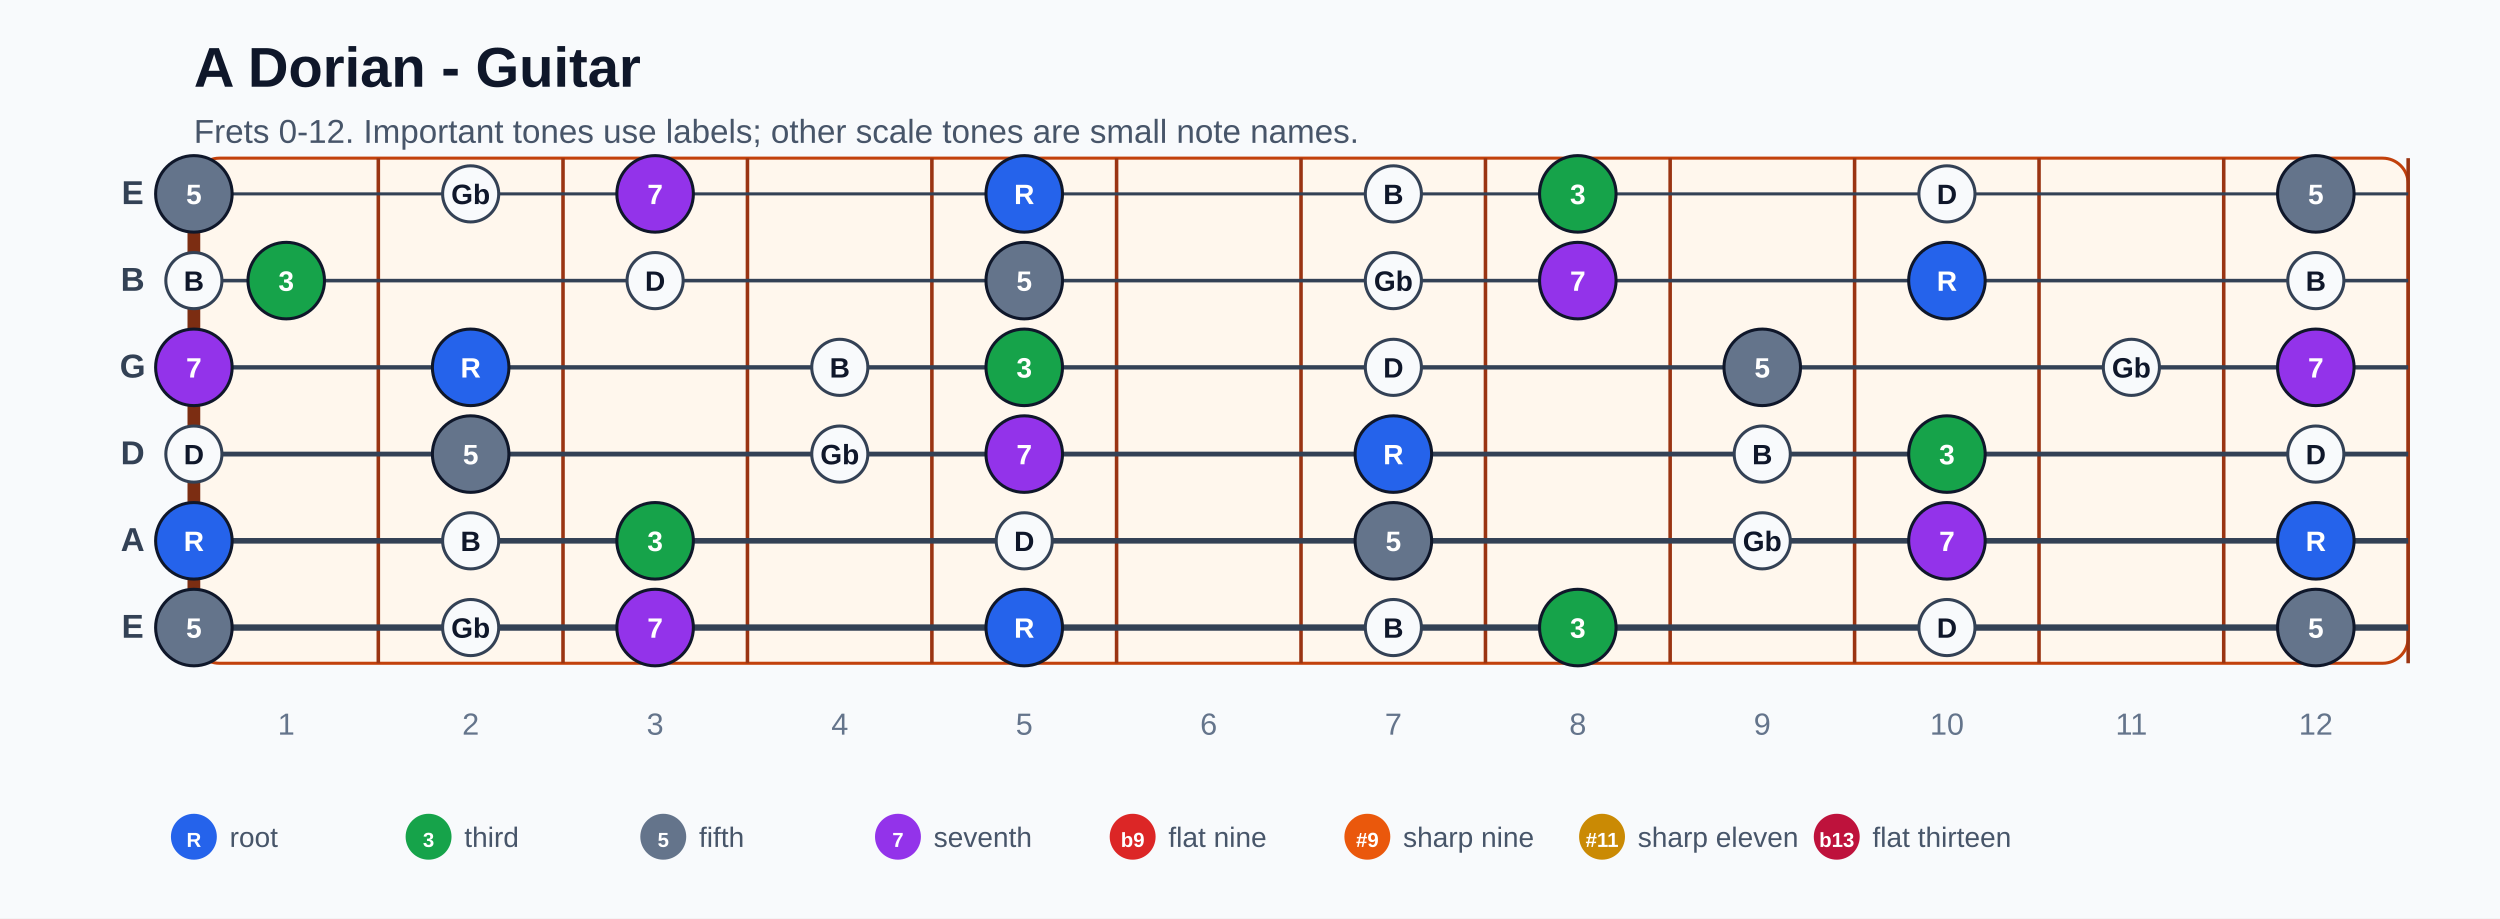
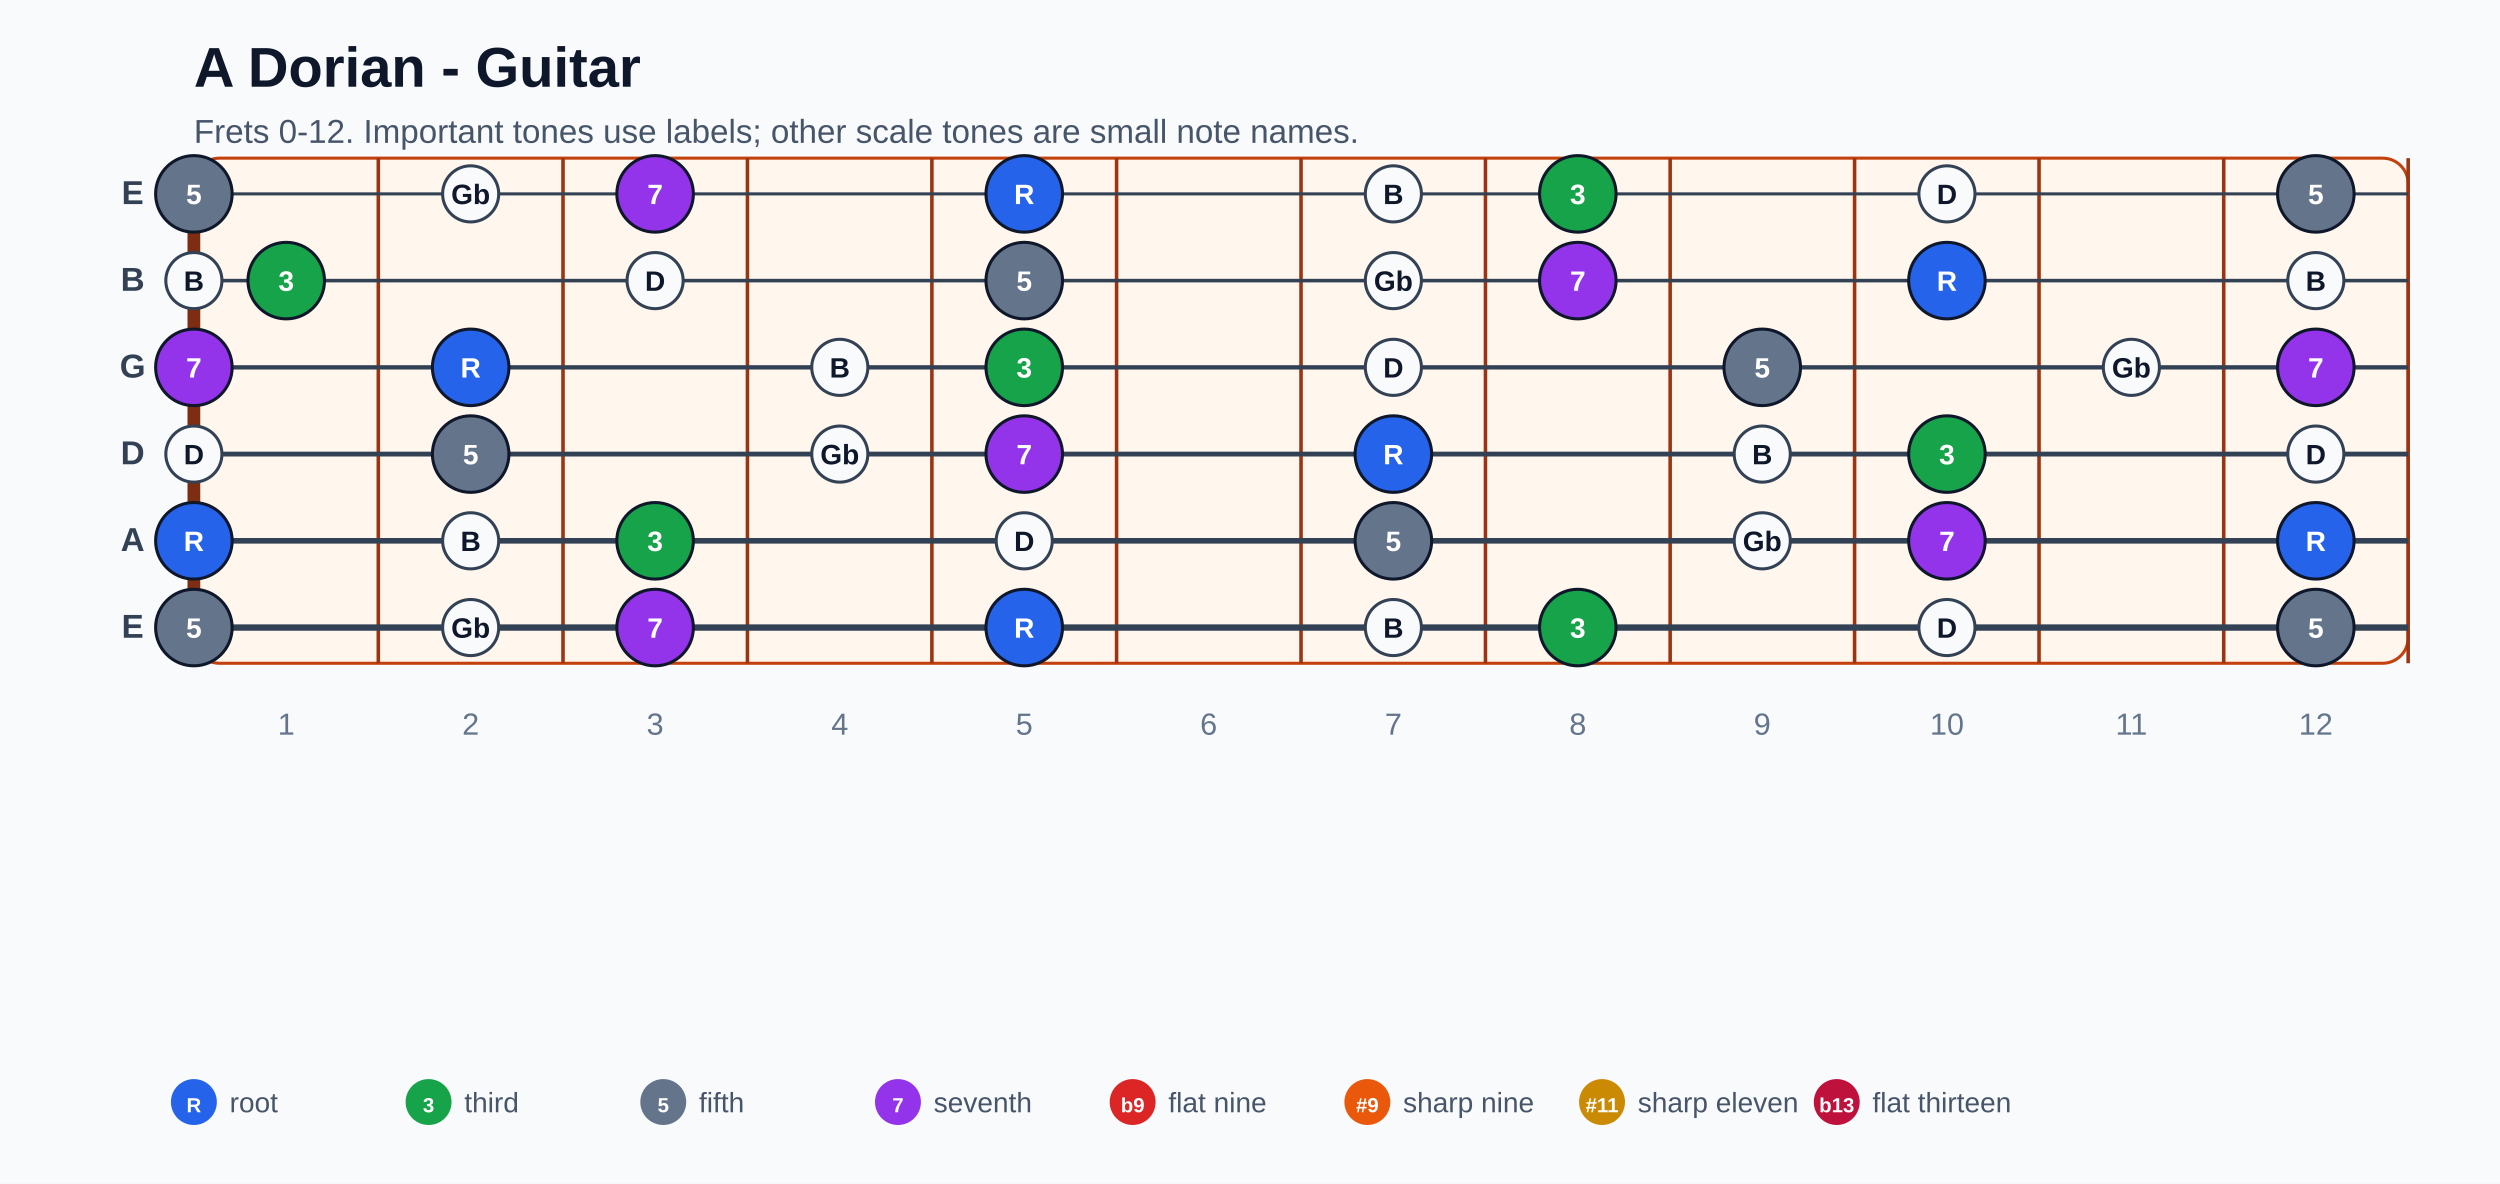
- <svg xmlns="http://www.w3.org/2000/svg" width="980" height="360" viewBox="0 0 980 360">
+ <svg xmlns="http://www.w3.org/2000/svg" width="980" height="464" viewBox="0 0 980 464">
  <rect width="100%" height="100%" fill="#f8fafc" />
  <text x="76" y="34" font-family="Arial, sans-serif" font-size="22" font-weight="700" fill="#0f172a">A Dorian - Guitar</text>
  <text x="76" y="56" font-family="Arial, sans-serif" font-size="13" fill="#475569">Frets 0-12. Important tones use labels; other scale tones are small note names.</text>
  <rect x="76" y="62" width="868" height="198" rx="10" fill="#fff7ed" stroke="#c2410c" stroke-width="1.2" />
  <line x1="76.0" y1="62" x2="76.0" y2="260" stroke="#7c2d12" stroke-width="5" />
  <line x1="148.3" y1="62" x2="148.3" y2="260" stroke="#9a3412" stroke-width="1.4" />
  <text x="112.2" y="288" text-anchor="middle" font-family="Arial, sans-serif" font-size="12" fill="#64748b">1</text>
  <line x1="220.7" y1="62" x2="220.7" y2="260" stroke="#9a3412" stroke-width="1.4" />
  <text x="184.5" y="288" text-anchor="middle" font-family="Arial, sans-serif" font-size="12" fill="#64748b">2</text>
  <line x1="293.0" y1="62" x2="293.0" y2="260" stroke="#9a3412" stroke-width="1.4" />
  <text x="256.8" y="288" text-anchor="middle" font-family="Arial, sans-serif" font-size="12" fill="#64748b">3</text>
  <line x1="365.3" y1="62" x2="365.3" y2="260" stroke="#9a3412" stroke-width="1.4" />
  <text x="329.2" y="288" text-anchor="middle" font-family="Arial, sans-serif" font-size="12" fill="#64748b">4</text>
  <line x1="437.7" y1="62" x2="437.7" y2="260" stroke="#9a3412" stroke-width="1.4" />
  <text x="401.5" y="288" text-anchor="middle" font-family="Arial, sans-serif" font-size="12" fill="#64748b">5</text>
  <line x1="510.0" y1="62" x2="510.0" y2="260" stroke="#9a3412" stroke-width="1.4" />
  <text x="473.8" y="288" text-anchor="middle" font-family="Arial, sans-serif" font-size="12" fill="#64748b">6</text>
  <line x1="582.3" y1="62" x2="582.3" y2="260" stroke="#9a3412" stroke-width="1.4" />
  <text x="546.2" y="288" text-anchor="middle" font-family="Arial, sans-serif" font-size="12" fill="#64748b">7</text>
  <line x1="654.7" y1="62" x2="654.7" y2="260" stroke="#9a3412" stroke-width="1.4" />
  <text x="618.5" y="288" text-anchor="middle" font-family="Arial, sans-serif" font-size="12" fill="#64748b">8</text>
  <line x1="727.0" y1="62" x2="727.0" y2="260" stroke="#9a3412" stroke-width="1.4" />
  <text x="690.8" y="288" text-anchor="middle" font-family="Arial, sans-serif" font-size="12" fill="#64748b">9</text>
  <line x1="799.3" y1="62" x2="799.3" y2="260" stroke="#9a3412" stroke-width="1.4" />
  <text x="763.2" y="288" text-anchor="middle" font-family="Arial, sans-serif" font-size="12" fill="#64748b">10</text>
  <line x1="871.7" y1="62" x2="871.7" y2="260" stroke="#9a3412" stroke-width="1.4" />
  <text x="835.5" y="288" text-anchor="middle" font-family="Arial, sans-serif" font-size="12" fill="#64748b">11</text>
  <line x1="944.0" y1="62" x2="944.0" y2="260" stroke="#9a3412" stroke-width="1.4" />
  <text x="907.8" y="288" text-anchor="middle" font-family="Arial, sans-serif" font-size="12" fill="#64748b">12</text>
  <line x1="76" y1="76.0" x2="944" y2="76.0" stroke="#334155" stroke-width="1.2" />
  <text x="52" y="80.0" text-anchor="middle" font-family="Arial, sans-serif" font-size="13" font-weight="700" fill="#334155">E</text>
  <circle cx="76.0" cy="76.0" r="15" fill="#64748b" stroke="#0f172a" stroke-width="1.2" />
  <text x="76.0" y="80.0" text-anchor="middle" font-family="Arial, sans-serif" font-size="11" font-weight="700" fill="#ffffff">5</text>
  <circle cx="184.5" cy="76.0" r="11" fill="#f8fafc" stroke="#334155" stroke-width="1.2" />
  <text x="184.5" y="80.0" text-anchor="middle" font-family="Arial, sans-serif" font-size="11" font-weight="700" fill="#0f172a">Gb</text>
  <circle cx="256.8" cy="76.0" r="15" fill="#9333ea" stroke="#0f172a" stroke-width="1.2" />
  <text x="256.8" y="80.0" text-anchor="middle" font-family="Arial, sans-serif" font-size="11" font-weight="700" fill="#ffffff">7</text>
  <circle cx="401.5" cy="76.0" r="15" fill="#2563eb" stroke="#0f172a" stroke-width="1.2" />
  <text x="401.5" y="80.0" text-anchor="middle" font-family="Arial, sans-serif" font-size="11" font-weight="700" fill="#ffffff">R</text>
  <circle cx="546.2" cy="76.0" r="11" fill="#f8fafc" stroke="#334155" stroke-width="1.2" />
  <text x="546.2" y="80.0" text-anchor="middle" font-family="Arial, sans-serif" font-size="11" font-weight="700" fill="#0f172a">B</text>
  <circle cx="618.5" cy="76.0" r="15" fill="#16a34a" stroke="#0f172a" stroke-width="1.2" />
  <text x="618.5" y="80.0" text-anchor="middle" font-family="Arial, sans-serif" font-size="11" font-weight="700" fill="#ffffff">3</text>
  <circle cx="763.2" cy="76.0" r="11" fill="#f8fafc" stroke="#334155" stroke-width="1.2" />
  <text x="763.2" y="80.0" text-anchor="middle" font-family="Arial, sans-serif" font-size="11" font-weight="700" fill="#0f172a">D</text>
  <circle cx="907.8" cy="76.0" r="15" fill="#64748b" stroke="#0f172a" stroke-width="1.2" />
  <text x="907.8" y="80.0" text-anchor="middle" font-family="Arial, sans-serif" font-size="11" font-weight="700" fill="#ffffff">5</text>
  <line x1="76" y1="110.0" x2="944" y2="110.0" stroke="#334155" stroke-width="1.4" />
  <text x="52" y="114.0" text-anchor="middle" font-family="Arial, sans-serif" font-size="13" font-weight="700" fill="#334155">B</text>
  <circle cx="76.0" cy="110.0" r="11" fill="#f8fafc" stroke="#334155" stroke-width="1.2" />
  <text x="76.0" y="114.0" text-anchor="middle" font-family="Arial, sans-serif" font-size="11" font-weight="700" fill="#0f172a">B</text>
  <circle cx="112.2" cy="110.0" r="15" fill="#16a34a" stroke="#0f172a" stroke-width="1.2" />
  <text x="112.2" y="114.0" text-anchor="middle" font-family="Arial, sans-serif" font-size="11" font-weight="700" fill="#ffffff">3</text>
  <circle cx="256.8" cy="110.0" r="11" fill="#f8fafc" stroke="#334155" stroke-width="1.2" />
  <text x="256.8" y="114.0" text-anchor="middle" font-family="Arial, sans-serif" font-size="11" font-weight="700" fill="#0f172a">D</text>
  <circle cx="401.5" cy="110.0" r="15" fill="#64748b" stroke="#0f172a" stroke-width="1.2" />
  <text x="401.5" y="114.0" text-anchor="middle" font-family="Arial, sans-serif" font-size="11" font-weight="700" fill="#ffffff">5</text>
  <circle cx="546.2" cy="110.0" r="11" fill="#f8fafc" stroke="#334155" stroke-width="1.2" />
  <text x="546.2" y="114.0" text-anchor="middle" font-family="Arial, sans-serif" font-size="11" font-weight="700" fill="#0f172a">Gb</text>
  <circle cx="618.5" cy="110.0" r="15" fill="#9333ea" stroke="#0f172a" stroke-width="1.2" />
  <text x="618.5" y="114.0" text-anchor="middle" font-family="Arial, sans-serif" font-size="11" font-weight="700" fill="#ffffff">7</text>
  <circle cx="763.2" cy="110.0" r="15" fill="#2563eb" stroke="#0f172a" stroke-width="1.2" />
  <text x="763.2" y="114.0" text-anchor="middle" font-family="Arial, sans-serif" font-size="11" font-weight="700" fill="#ffffff">R</text>
  <circle cx="907.8" cy="110.0" r="11" fill="#f8fafc" stroke="#334155" stroke-width="1.2" />
  <text x="907.8" y="114.0" text-anchor="middle" font-family="Arial, sans-serif" font-size="11" font-weight="700" fill="#0f172a">B</text>
  <line x1="76" y1="144.0" x2="944" y2="144.0" stroke="#334155" stroke-width="1.7" />
  <text x="52" y="148.0" text-anchor="middle" font-family="Arial, sans-serif" font-size="13" font-weight="700" fill="#334155">G</text>
  <circle cx="76.0" cy="144.0" r="15" fill="#9333ea" stroke="#0f172a" stroke-width="1.2" />
  <text x="76.0" y="148.0" text-anchor="middle" font-family="Arial, sans-serif" font-size="11" font-weight="700" fill="#ffffff">7</text>
  <circle cx="184.5" cy="144.0" r="15" fill="#2563eb" stroke="#0f172a" stroke-width="1.2" />
  <text x="184.5" y="148.0" text-anchor="middle" font-family="Arial, sans-serif" font-size="11" font-weight="700" fill="#ffffff">R</text>
  <circle cx="329.2" cy="144.0" r="11" fill="#f8fafc" stroke="#334155" stroke-width="1.2" />
  <text x="329.2" y="148.0" text-anchor="middle" font-family="Arial, sans-serif" font-size="11" font-weight="700" fill="#0f172a">B</text>
  <circle cx="401.5" cy="144.0" r="15" fill="#16a34a" stroke="#0f172a" stroke-width="1.2" />
  <text x="401.5" y="148.0" text-anchor="middle" font-family="Arial, sans-serif" font-size="11" font-weight="700" fill="#ffffff">3</text>
  <circle cx="546.2" cy="144.0" r="11" fill="#f8fafc" stroke="#334155" stroke-width="1.2" />
  <text x="546.2" y="148.0" text-anchor="middle" font-family="Arial, sans-serif" font-size="11" font-weight="700" fill="#0f172a">D</text>
  <circle cx="690.8" cy="144.0" r="15" fill="#64748b" stroke="#0f172a" stroke-width="1.2" />
  <text x="690.8" y="148.0" text-anchor="middle" font-family="Arial, sans-serif" font-size="11" font-weight="700" fill="#ffffff">5</text>
  <circle cx="835.5" cy="144.0" r="11" fill="#f8fafc" stroke="#334155" stroke-width="1.2" />
  <text x="835.5" y="148.0" text-anchor="middle" font-family="Arial, sans-serif" font-size="11" font-weight="700" fill="#0f172a">Gb</text>
  <circle cx="907.8" cy="144.0" r="15" fill="#9333ea" stroke="#0f172a" stroke-width="1.2" />
  <text x="907.8" y="148.0" text-anchor="middle" font-family="Arial, sans-serif" font-size="11" font-weight="700" fill="#ffffff">7</text>
  <line x1="76" y1="178.0" x2="944" y2="178.0" stroke="#334155" stroke-width="1.9" />
  <text x="52" y="182.0" text-anchor="middle" font-family="Arial, sans-serif" font-size="13" font-weight="700" fill="#334155">D</text>
  <circle cx="76.0" cy="178.0" r="11" fill="#f8fafc" stroke="#334155" stroke-width="1.2" />
  <text x="76.0" y="182.0" text-anchor="middle" font-family="Arial, sans-serif" font-size="11" font-weight="700" fill="#0f172a">D</text>
  <circle cx="184.5" cy="178.0" r="15" fill="#64748b" stroke="#0f172a" stroke-width="1.2" />
  <text x="184.5" y="182.0" text-anchor="middle" font-family="Arial, sans-serif" font-size="11" font-weight="700" fill="#ffffff">5</text>
  <circle cx="329.2" cy="178.0" r="11" fill="#f8fafc" stroke="#334155" stroke-width="1.2" />
  <text x="329.2" y="182.0" text-anchor="middle" font-family="Arial, sans-serif" font-size="11" font-weight="700" fill="#0f172a">Gb</text>
  <circle cx="401.5" cy="178.0" r="15" fill="#9333ea" stroke="#0f172a" stroke-width="1.2" />
  <text x="401.5" y="182.0" text-anchor="middle" font-family="Arial, sans-serif" font-size="11" font-weight="700" fill="#ffffff">7</text>
  <circle cx="546.2" cy="178.0" r="15" fill="#2563eb" stroke="#0f172a" stroke-width="1.2" />
  <text x="546.2" y="182.0" text-anchor="middle" font-family="Arial, sans-serif" font-size="11" font-weight="700" fill="#ffffff">R</text>
  <circle cx="690.8" cy="178.0" r="11" fill="#f8fafc" stroke="#334155" stroke-width="1.2" />
  <text x="690.8" y="182.0" text-anchor="middle" font-family="Arial, sans-serif" font-size="11" font-weight="700" fill="#0f172a">B</text>
  <circle cx="763.2" cy="178.0" r="15" fill="#16a34a" stroke="#0f172a" stroke-width="1.2" />
  <text x="763.2" y="182.0" text-anchor="middle" font-family="Arial, sans-serif" font-size="11" font-weight="700" fill="#ffffff">3</text>
  <circle cx="907.8" cy="178.0" r="11" fill="#f8fafc" stroke="#334155" stroke-width="1.2" />
  <text x="907.8" y="182.0" text-anchor="middle" font-family="Arial, sans-serif" font-size="11" font-weight="700" fill="#0f172a">D</text>
  <line x1="76" y1="212.0" x2="944" y2="212.0" stroke="#334155" stroke-width="2.2" />
  <text x="52" y="216.0" text-anchor="middle" font-family="Arial, sans-serif" font-size="13" font-weight="700" fill="#334155">A</text>
  <circle cx="76.0" cy="212.0" r="15" fill="#2563eb" stroke="#0f172a" stroke-width="1.2" />
  <text x="76.0" y="216.0" text-anchor="middle" font-family="Arial, sans-serif" font-size="11" font-weight="700" fill="#ffffff">R</text>
  <circle cx="184.5" cy="212.0" r="11" fill="#f8fafc" stroke="#334155" stroke-width="1.2" />
  <text x="184.5" y="216.0" text-anchor="middle" font-family="Arial, sans-serif" font-size="11" font-weight="700" fill="#0f172a">B</text>
  <circle cx="256.8" cy="212.0" r="15" fill="#16a34a" stroke="#0f172a" stroke-width="1.2" />
  <text x="256.8" y="216.0" text-anchor="middle" font-family="Arial, sans-serif" font-size="11" font-weight="700" fill="#ffffff">3</text>
  <circle cx="401.5" cy="212.0" r="11" fill="#f8fafc" stroke="#334155" stroke-width="1.2" />
  <text x="401.5" y="216.0" text-anchor="middle" font-family="Arial, sans-serif" font-size="11" font-weight="700" fill="#0f172a">D</text>
  <circle cx="546.2" cy="212.0" r="15" fill="#64748b" stroke="#0f172a" stroke-width="1.2" />
  <text x="546.2" y="216.0" text-anchor="middle" font-family="Arial, sans-serif" font-size="11" font-weight="700" fill="#ffffff">5</text>
  <circle cx="690.8" cy="212.0" r="11" fill="#f8fafc" stroke="#334155" stroke-width="1.2" />
  <text x="690.8" y="216.0" text-anchor="middle" font-family="Arial, sans-serif" font-size="11" font-weight="700" fill="#0f172a">Gb</text>
  <circle cx="763.2" cy="212.0" r="15" fill="#9333ea" stroke="#0f172a" stroke-width="1.2" />
  <text x="763.2" y="216.0" text-anchor="middle" font-family="Arial, sans-serif" font-size="11" font-weight="700" fill="#ffffff">7</text>
  <circle cx="907.8" cy="212.0" r="15" fill="#2563eb" stroke="#0f172a" stroke-width="1.2" />
  <text x="907.8" y="216.0" text-anchor="middle" font-family="Arial, sans-serif" font-size="11" font-weight="700" fill="#ffffff">R</text>
  <line x1="76" y1="246.0" x2="944" y2="246.0" stroke="#334155" stroke-width="2.5" />
  <text x="52" y="250.0" text-anchor="middle" font-family="Arial, sans-serif" font-size="13" font-weight="700" fill="#334155">E</text>
  <circle cx="76.0" cy="246.0" r="15" fill="#64748b" stroke="#0f172a" stroke-width="1.2" />
  <text x="76.0" y="250.0" text-anchor="middle" font-family="Arial, sans-serif" font-size="11" font-weight="700" fill="#ffffff">5</text>
  <circle cx="184.5" cy="246.0" r="11" fill="#f8fafc" stroke="#334155" stroke-width="1.2" />
  <text x="184.5" y="250.0" text-anchor="middle" font-family="Arial, sans-serif" font-size="11" font-weight="700" fill="#0f172a">Gb</text>
  <circle cx="256.8" cy="246.0" r="15" fill="#9333ea" stroke="#0f172a" stroke-width="1.2" />
  <text x="256.8" y="250.0" text-anchor="middle" font-family="Arial, sans-serif" font-size="11" font-weight="700" fill="#ffffff">7</text>
  <circle cx="401.5" cy="246.0" r="15" fill="#2563eb" stroke="#0f172a" stroke-width="1.2" />
  <text x="401.5" y="250.0" text-anchor="middle" font-family="Arial, sans-serif" font-size="11" font-weight="700" fill="#ffffff">R</text>
  <circle cx="546.2" cy="246.0" r="11" fill="#f8fafc" stroke="#334155" stroke-width="1.2" />
  <text x="546.2" y="250.0" text-anchor="middle" font-family="Arial, sans-serif" font-size="11" font-weight="700" fill="#0f172a">B</text>
  <circle cx="618.5" cy="246.0" r="15" fill="#16a34a" stroke="#0f172a" stroke-width="1.2" />
  <text x="618.5" y="250.0" text-anchor="middle" font-family="Arial, sans-serif" font-size="11" font-weight="700" fill="#ffffff">3</text>
  <circle cx="763.2" cy="246.0" r="11" fill="#f8fafc" stroke="#334155" stroke-width="1.2" />
  <text x="763.2" y="250.0" text-anchor="middle" font-family="Arial, sans-serif" font-size="11" font-weight="700" fill="#0f172a">D</text>
  <circle cx="907.8" cy="246.0" r="15" fill="#64748b" stroke="#0f172a" stroke-width="1.2" />
  <text x="907.8" y="250.0" text-anchor="middle" font-family="Arial, sans-serif" font-size="11" font-weight="700" fill="#ffffff">5</text>
-   <circle cx="76" cy="328" r="9" fill="#2563eb" />
-   <text x="76" y="332" text-anchor="middle" font-family="Arial, sans-serif" font-size="8" font-weight="700" fill="#ffffff">R</text>
-   <text x="90" y="332" font-family="Arial, sans-serif" font-size="11" fill="#475569">root</text>
-   <circle cx="168" cy="328" r="9" fill="#16a34a" />
-   <text x="168" y="332" text-anchor="middle" font-family="Arial, sans-serif" font-size="8" font-weight="700" fill="#ffffff">3</text>
-   <text x="182" y="332" font-family="Arial, sans-serif" font-size="11" fill="#475569">third</text>
-   <circle cx="260" cy="328" r="9" fill="#64748b" />
-   <text x="260" y="332" text-anchor="middle" font-family="Arial, sans-serif" font-size="8" font-weight="700" fill="#ffffff">5</text>
-   <text x="274" y="332" font-family="Arial, sans-serif" font-size="11" fill="#475569">fifth</text>
-   <circle cx="352" cy="328" r="9" fill="#9333ea" />
-   <text x="352" y="332" text-anchor="middle" font-family="Arial, sans-serif" font-size="8" font-weight="700" fill="#ffffff">7</text>
-   <text x="366" y="332" font-family="Arial, sans-serif" font-size="11" fill="#475569">seventh</text>
-   <circle cx="444" cy="328" r="9" fill="#dc2626" />
-   <text x="444" y="332" text-anchor="middle" font-family="Arial, sans-serif" font-size="8" font-weight="700" fill="#ffffff">b9</text>
-   <text x="458" y="332" font-family="Arial, sans-serif" font-size="11" fill="#475569">flat nine</text>
-   <circle cx="536" cy="328" r="9" fill="#ea580c" />
-   <text x="536" y="332" text-anchor="middle" font-family="Arial, sans-serif" font-size="8" font-weight="700" fill="#ffffff">#9</text>
-   <text x="550" y="332" font-family="Arial, sans-serif" font-size="11" fill="#475569">sharp nine</text>
-   <circle cx="628" cy="328" r="9" fill="#ca8a04" />
-   <text x="628" y="332" text-anchor="middle" font-family="Arial, sans-serif" font-size="8" font-weight="700" fill="#ffffff">#11</text>
-   <text x="642" y="332" font-family="Arial, sans-serif" font-size="11" fill="#475569">sharp eleven</text>
-   <circle cx="720" cy="328" r="9" fill="#be123c" />
-   <text x="720" y="332" text-anchor="middle" font-family="Arial, sans-serif" font-size="8" font-weight="700" fill="#ffffff">b13</text>
-   <text x="734" y="332" font-family="Arial, sans-serif" font-size="11" fill="#475569">flat thirteen</text>
+   <circle cx="76" cy="432" r="9" fill="#2563eb" />
+   <text x="76" y="436" text-anchor="middle" font-family="Arial, sans-serif" font-size="8" font-weight="700" fill="#ffffff">R</text>
+   <text x="90" y="436" font-family="Arial, sans-serif" font-size="11" fill="#475569">root</text>
+   <circle cx="168" cy="432" r="9" fill="#16a34a" />
+   <text x="168" y="436" text-anchor="middle" font-family="Arial, sans-serif" font-size="8" font-weight="700" fill="#ffffff">3</text>
+   <text x="182" y="436" font-family="Arial, sans-serif" font-size="11" fill="#475569">third</text>
+   <circle cx="260" cy="432" r="9" fill="#64748b" />
+   <text x="260" y="436" text-anchor="middle" font-family="Arial, sans-serif" font-size="8" font-weight="700" fill="#ffffff">5</text>
+   <text x="274" y="436" font-family="Arial, sans-serif" font-size="11" fill="#475569">fifth</text>
+   <circle cx="352" cy="432" r="9" fill="#9333ea" />
+   <text x="352" y="436" text-anchor="middle" font-family="Arial, sans-serif" font-size="8" font-weight="700" fill="#ffffff">7</text>
+   <text x="366" y="436" font-family="Arial, sans-serif" font-size="11" fill="#475569">seventh</text>
+   <circle cx="444" cy="432" r="9" fill="#dc2626" />
+   <text x="444" y="436" text-anchor="middle" font-family="Arial, sans-serif" font-size="8" font-weight="700" fill="#ffffff">b9</text>
+   <text x="458" y="436" font-family="Arial, sans-serif" font-size="11" fill="#475569">flat nine</text>
+   <circle cx="536" cy="432" r="9" fill="#ea580c" />
+   <text x="536" y="436" text-anchor="middle" font-family="Arial, sans-serif" font-size="8" font-weight="700" fill="#ffffff">#9</text>
+   <text x="550" y="436" font-family="Arial, sans-serif" font-size="11" fill="#475569">sharp nine</text>
+   <circle cx="628" cy="432" r="9" fill="#ca8a04" />
+   <text x="628" y="436" text-anchor="middle" font-family="Arial, sans-serif" font-size="8" font-weight="700" fill="#ffffff">#11</text>
+   <text x="642" y="436" font-family="Arial, sans-serif" font-size="11" fill="#475569">sharp eleven</text>
+   <circle cx="720" cy="432" r="9" fill="#be123c" />
+   <text x="720" y="436" text-anchor="middle" font-family="Arial, sans-serif" font-size="8" font-weight="700" fill="#ffffff">b13</text>
+   <text x="734" y="436" font-family="Arial, sans-serif" font-size="11" fill="#475569">flat thirteen</text>
</svg>
